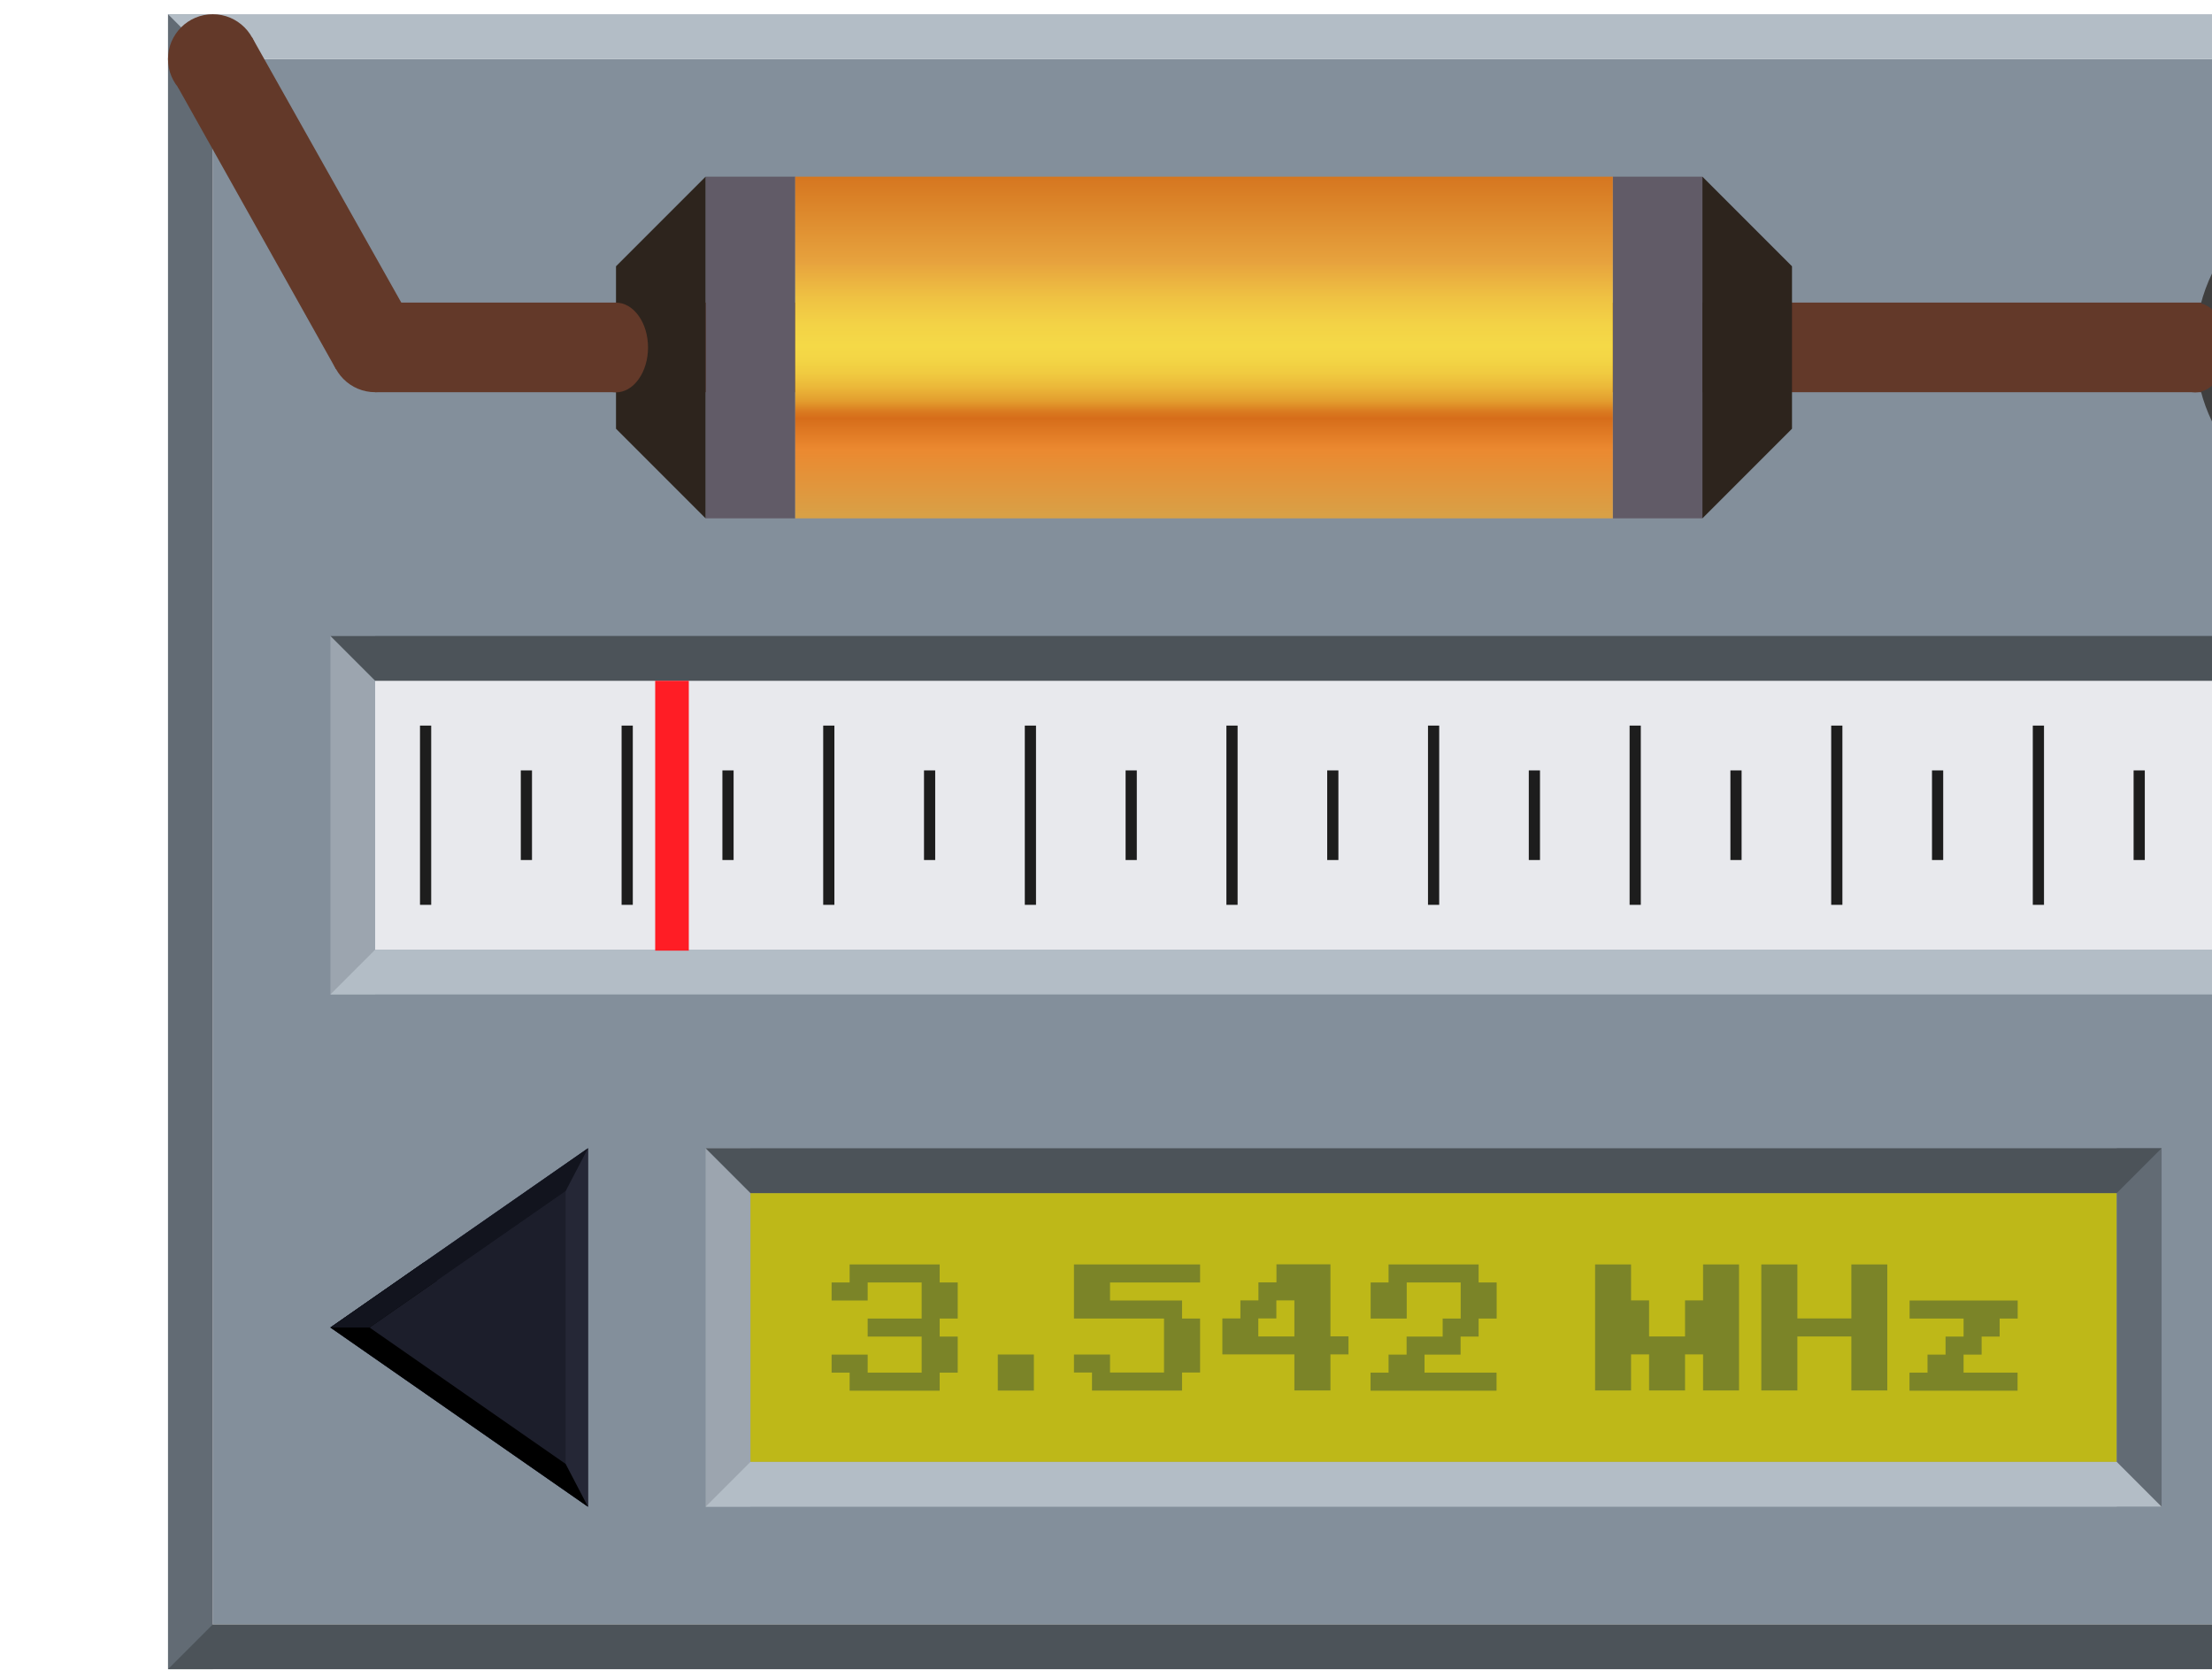
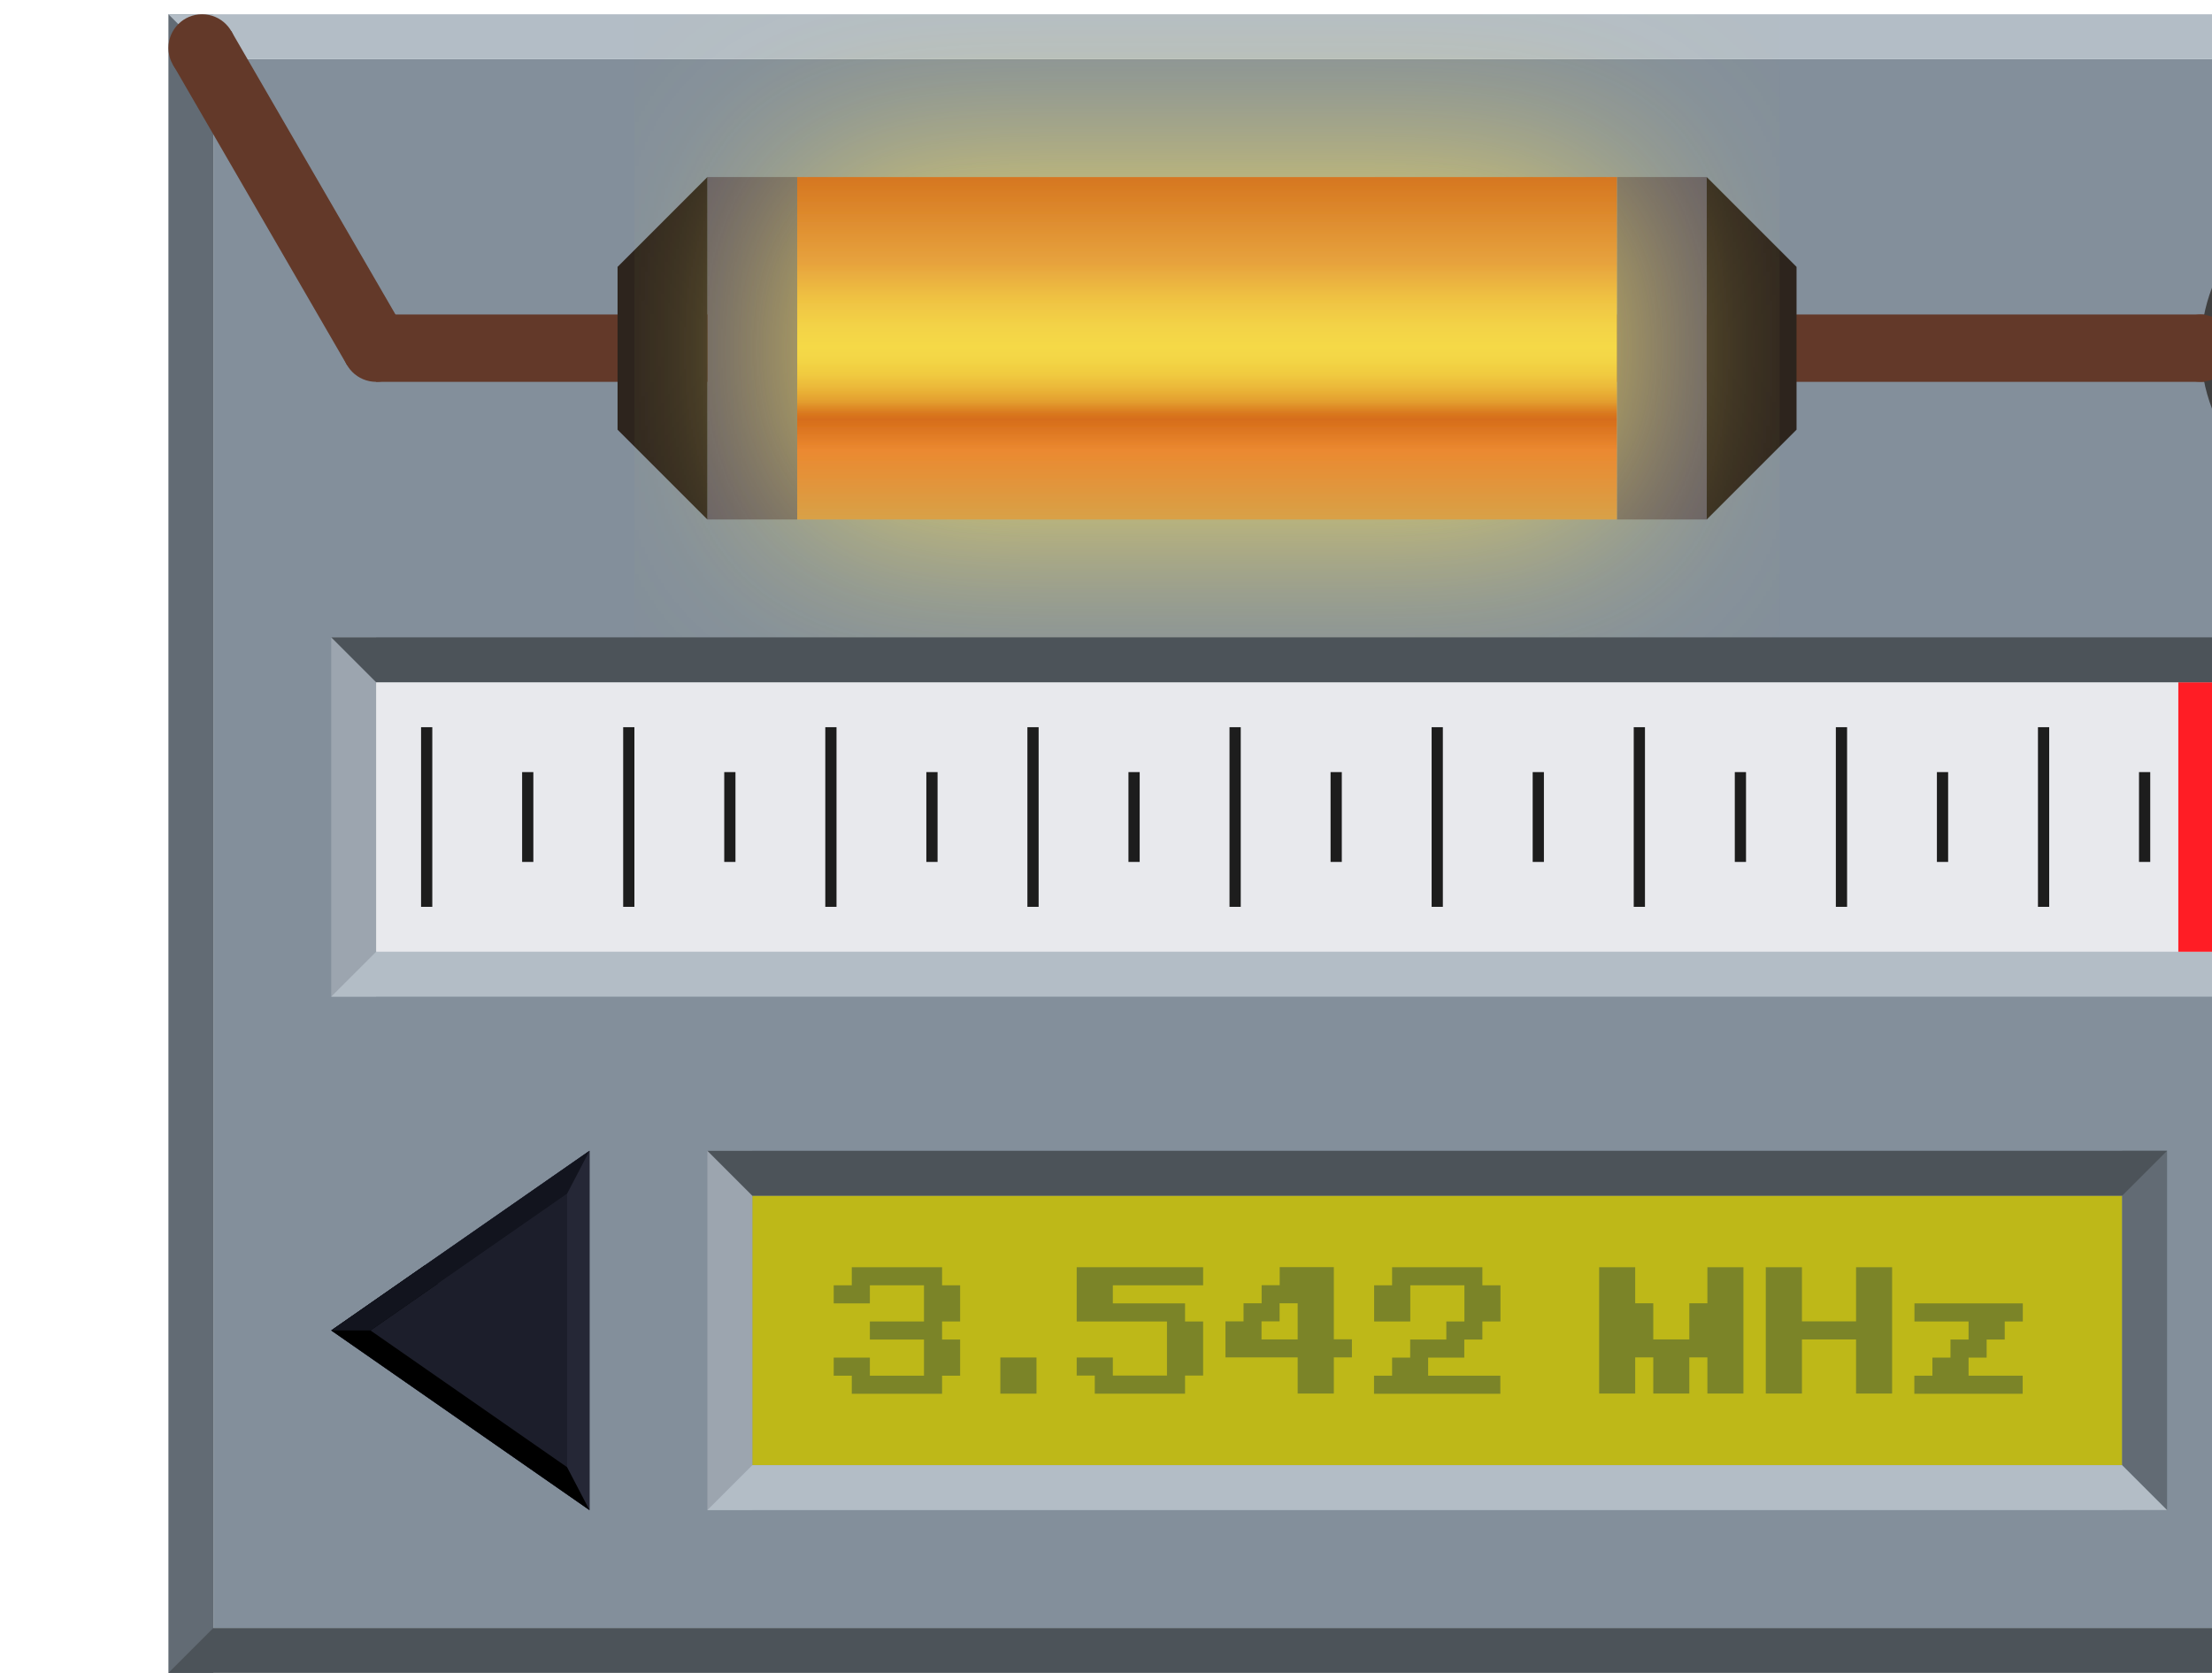
- <svg xmlns="http://www.w3.org/2000/svg" id="Ebene_2" data-name="Ebene 2" viewBox="0 0 197.5 149">
+ <svg xmlns="http://www.w3.org/2000/svg" id="Ebene_2" data-name="Ebene 2" viewBox="0 0 197 149">
  <defs>
    <clipPath id="clippath">
-       <rect id="Exportfläche" width="197.5" height="149" fill="none" />
+       <rect x="56.5" y="1.27" width="102" height="59.5" fill="none" />
    </clipPath>
    <linearGradient id="Unbenannter_Verlauf_41" data-name="Unbenannter Verlauf 41" x1="107.5" y1="15.56" x2="107.5" y2="46.24" gradientUnits="userSpaceOnUse">
      <stop offset="0" stop-color="#d5751f" />
      <stop offset=".26" stop-color="#e7a33e" />
      <stop offset=".27" stop-color="#e8a73e" />
      <stop offset=".36" stop-color="#efc243" />
      <stop offset=".44" stop-color="#f3d346" />
      <stop offset=".5" stop-color="#f5d947" />
      <stop offset=".54" stop-color="#f3d545" />
      <stop offset=".58" stop-color="#f0ca40" />
      <stop offset=".62" stop-color="#ebb739" />
      <stop offset=".66" stop-color="#e39d2e" />
      <stop offset=".69" stop-color="#da7b20" />
      <stop offset=".71" stop-color="#d66d1a" />
      <stop offset=".8" stop-color="#eb8930" />
      <stop offset="1" stop-color="#d8a147" />
    </linearGradient>
+     <filter id="outer-glow-1" x="44" y="-12" width="127" height="86" filterUnits="userSpaceOnUse">
+       <feOffset dx="0" dy="0" />
+       <feGaussianBlur result="blur" stdDeviation="9" />
+       <feFlood flood-color="#ebd660" flood-opacity="1" />
+       <feComposite in2="blur" operator="in" />
+       <feComposite in="SourceGraphic" />
+     </filter>
  </defs>
  <g id="Seite_25" data-name="Seite 25">
    <g id="_3542" data-name="3542">
-       <g clip-path="url(#clippath)">
-         <path id="Modul" d="M19,5.27v139.73h218V5.27H19ZM222.5,84.77H33.5v-24h189v24Z" fill="#838f9b" />
-         <g id="Rahmen_Modul" data-name="Rahmen Modul">
-           <rect id="Exportfläche-2" data-name="Exportfläche" x="15" y="1.27" width="4" height="147.73" fill="#626b74" />
-           <polygon points="241 1.27 15 1.27 19 5.27 237 5.27 241 1.27" fill="#b3bdc6" />
-           <polygon points="237 145 19 145 15 149 241 149 237 145" fill="#4c5359" />
+       <rect id="Exportfläche" width="197" height="149" fill="none" />
+       <polygon id="Modul" points="197 84.77 33.5 84.77 33.5 60.77 197 60.77 197 5.27 19 5.27 19 145 197 145 197 84.77" fill="#838f9b" />
+       <g id="Rahmen_Modul" data-name="Rahmen Modul">
+         <rect id="Links" x="15" y="1.27" width="4" height="147.73" fill="#626b74" />
+         <polygon id="Unten" points="19 145 15 149 197 149 197 145 19 145" fill="#4c5359" />
+         <polygon id="Oben" points="197 1.27 15 1.27 19 5.27 197 5.27 197 1.27" fill="#b3bdc6" />
+       </g>
+       <g id="Pfeil_Links" data-name="Pfeil Links">
+         <polygon points="29.5 118.5 52.5 134.5 52.5 102.5 29.5 118.5" fill="#1c1e2b" />
+         <path d="M50.5,106.33v24.34s-17.5-12.17-17.5-12.17l17.5-12.17M52.5,102.5l-23,16,23,16v-32h0Z" fill="#252736" />
+         <polygon points="33 118.5 39.01 114.32 37.86 112.68 29.5 118.5 52.5 134.5 50.5 130.67 33 118.5" />
+         <polygon points="33 118.5 50.5 106.33 52.5 102.5 29.5 118.5 33 118.5" fill="#12141e" />
+       </g>
+       <g id="Display">
+         <rect id="Display-2" data-name="Display" x="67" y="106.5" width="122" height="24" fill="#beb818" />
+         <g>
+           <rect x="69" y="106.5" width="118" height="24" fill="none" />
+           <path d="M74.25,114.48h1.61v-1.61h8.04v1.61h1.61v3.22h-1.61v1.61h1.61v3.22h-1.61v1.61h-8.04v-1.61h-1.61v-1.61h3.22v1.61h4.82v-3.22h-4.82v-1.61h4.82v-3.22h-4.82v1.61h-3.22v-1.61Z" fill="#7b8428" />
+           <path d="M89.09,120.91h3.22v3.22h-3.22v-3.22Z" fill="#7b8428" />
+           <path d="M95.9,112.87h11.25v1.61h-8.04v1.61h6.43v1.61h1.61v4.82h-1.61v1.61h-8.04v-1.61h-1.61v-1.61h3.22v1.61h4.82v-4.82h-8.04v-4.82Z" fill="#7b8428" />
+           <path d="M109.14,117.69h1.61v-1.61h1.61v-1.61h1.61v-1.61h4.82v6.43h1.61v1.61h-1.61v3.22h-3.22v-3.22h-6.43v-3.21ZM112.35,117.69v1.61h3.22v-3.22h-1.61v1.61h-1.61Z" fill="#7b8428" />
+           <path d="M122.37,114.48h1.61v-1.61h8.04v1.61h1.61v3.22h-1.61v1.61h-1.61v1.61h-3.22v1.61h6.43v1.61h-11.25v-1.61h1.61v-1.61h1.61v-1.61h3.22v-1.61h1.61v-3.22h-4.82v3.22h-3.22v-3.22Z" fill="#7b8428" />
+           <path d="M142.42,112.87h3.21v3.21h1.61v3.22h3.21v-3.22h1.61v-3.21h3.21v11.25h-3.21v-3.22h-1.61v3.22h-3.21v-3.22h-1.61v3.22h-3.21v-11.25Z" fill="#7b8428" />
+           <path d="M157.26,112.87h3.22v4.82h4.82v-4.82h3.21v11.25h-3.21v-4.82h-4.82v4.82h-3.22v-11.25Z" fill="#7b8428" />
+           <path d="M170.5,116.09h9.65v1.61h-1.61v1.61h-1.61v1.61h-1.61v1.61h4.82v1.61h-9.65v-1.61h1.61v-1.61h1.61v-1.61h1.61v-1.61h-4.82v-1.61Z" fill="#7b8428" />
        </g>
-         <g id="Pfeil_Links" data-name="Pfeil Links">
-           <polygon points="29.5 118.5 52.5 134.5 52.5 102.5 29.5 118.5" fill="#1c1e2b" />
-           <path d="M50.5,106.33v24.34s-17.5-12.17-17.5-12.17l17.5-12.17M52.5,102.5l-23,16,23,16v-32h0Z" fill="#252736" />
-           <polygon points="33 118.5 39.01 114.32 37.86 112.68 29.5 118.5 52.5 134.5 50.5 130.67 33 118.5" />
-           <polygon points="33 118.5 50.5 106.33 52.5 102.5 29.5 118.5 33 118.5" fill="#12141e" />
+         <g id="Kante_Display" data-name="Kante Display">
+           <rect x="63" y="102.5" width="4" height="32" fill="#9ca5af" />
+           <rect x="189" y="102.5" width="4" height="32" fill="#626b74" />
+           <polygon points="193 134.5 63 134.5 67 130.5 189 130.5 193 134.5" fill="#b3bdc6" />
+           <polygon points="189 106.5 67 106.5 63 102.5 193 102.5 189 106.5" fill="#4c5359" />
        </g>
-         <g id="Display">
-           <rect id="Display-2" data-name="Display" x="67" y="106.5" width="122" height="24" fill="#beb818" />
-           <g>
-             <rect x="69" y="106.5" width="118" height="24" fill="none" />
-             <path d="M74.25,114.48h1.61v-1.61h8.04v1.61h1.61v3.22h-1.61v1.61h1.61v3.22h-1.61v1.61h-8.04v-1.61h-1.61v-1.61h3.22v1.61h4.82v-3.22h-4.82v-1.61h4.82v-3.22h-4.82v1.61h-3.22v-1.61Z" fill="#7b8428" />
-             <path d="M89.09,120.91h3.22v3.22h-3.22v-3.22Z" fill="#7b8428" />
-             <path d="M95.9,112.87h11.25v1.61h-8.04v1.61h6.43v1.61h1.61v4.82h-1.61v1.61h-8.04v-1.61h-1.61v-1.61h3.22v1.61h4.82v-4.82h-8.04v-4.82Z" fill="#7b8428" />
-             <path d="M109.14,117.69h1.61v-1.61h1.61v-1.61h1.61v-1.61h4.82v6.43h1.61v1.61h-1.61v3.22h-3.22v-3.22h-6.43v-3.21ZM112.35,117.69v1.61h3.22v-3.22h-1.61v1.61h-1.61Z" fill="#7b8428" />
-             <path d="M122.37,114.48h1.61v-1.61h8.04v1.61h1.61v3.22h-1.61v1.61h-1.61v1.61h-3.22v1.61h6.43v1.61h-11.25v-1.61h1.61v-1.61h1.61v-1.61h3.22v-1.61h1.61v-3.22h-4.82v3.22h-3.22v-3.22Z" fill="#7b8428" />
-             <path d="M142.42,112.87h3.21v3.21h1.61v3.22h3.21v-3.22h1.61v-3.21h3.21v11.25h-3.21v-3.22h-1.61v3.22h-3.21v-3.22h-1.61v3.22h-3.21v-11.25Z" fill="#7b8428" />
-             <path d="M157.26,112.87h3.22v4.82h4.82v-4.82h3.21v11.25h-3.21v-4.82h-4.82v4.82h-3.22v-11.25Z" fill="#7b8428" />
-             <path d="M170.5,116.09h9.65v1.61h-1.61v1.61h-1.61v1.61h-1.61v1.61h4.82v1.61h-9.65v-1.61h1.61v-1.61h1.61v-1.61h1.61v-1.61h-4.82v-1.61Z" fill="#7b8428" />
-           </g>
-           <g id="Kante_Display" data-name="Kante Display">
-             <rect x="63" y="102.5" width="4" height="32" fill="#9ca5af" />
-             <rect x="189" y="102.5" width="4" height="32" fill="#626b74" />
-             <polygon points="193 134.5 63 134.5 67 130.5 189 130.5 193 134.5" fill="#b3bdc6" />
-             <polygon points="189 106.5 67 106.5 63 102.5 193 102.5 189 106.5" fill="#4c5359" />
-           </g>
+       </g>
+       <g id="Skala">
+         <rect x="33.5" y="60.77" width="163.5" height="24" fill="#e8e9ed" />
+         <rect x="29.5" y="56.77" width="4" height="32" fill="#9ca5af" />
+         <polygon points="197 84.77 33.5 84.77 29.5 88.77 197 88.77 197 84.77" fill="#b3bdc6" />
+         <line x1="38" y1="64.77" x2="38" y2="80.77" fill="none" stroke="#1d1d1d" stroke-miterlimit="10" />
+         <line x1="47" y1="68.77" x2="47" y2="76.77" fill="none" stroke="#1d1d1d" stroke-miterlimit="10" />
+         <line x1="56" y1="64.77" x2="56" y2="80.77" fill="none" stroke="#1d1d1d" stroke-miterlimit="10" />
+         <line x1="65" y1="68.77" x2="65" y2="76.77" fill="none" stroke="#1d1d1d" stroke-miterlimit="10" />
+         <line x1="74" y1="64.77" x2="74" y2="80.77" fill="none" stroke="#1d1d1d" stroke-miterlimit="10" />
+         <line x1="83" y1="68.77" x2="83" y2="76.77" fill="none" stroke="#1d1d1d" stroke-miterlimit="10" />
+         <line x1="92" y1="64.77" x2="92" y2="80.77" fill="none" stroke="#1d1d1d" stroke-miterlimit="10" />
+         <line x1="101" y1="68.77" x2="101" y2="76.77" fill="none" stroke="#1d1d1d" stroke-miterlimit="10" />
+         <line x1="110" y1="64.77" x2="110" y2="80.77" fill="none" stroke="#1d1d1d" stroke-miterlimit="10" />
+         <line x1="119" y1="68.77" x2="119" y2="76.77" fill="none" stroke="#1d1d1d" stroke-miterlimit="10" />
+         <line x1="128" y1="64.77" x2="128" y2="80.77" fill="none" stroke="#1d1d1d" stroke-miterlimit="10" />
+         <line x1="137" y1="68.77" x2="137" y2="76.77" fill="none" stroke="#1d1d1d" stroke-miterlimit="10" />
+         <line x1="146" y1="64.77" x2="146" y2="80.77" fill="none" stroke="#1d1d1d" stroke-miterlimit="10" />
+         <line x1="155" y1="68.77" x2="155" y2="76.77" fill="none" stroke="#1d1d1d" stroke-miterlimit="10" />
+         <line x1="164" y1="64.77" x2="164" y2="80.77" fill="none" stroke="#1d1d1d" stroke-miterlimit="10" />
+         <line x1="173" y1="68.77" x2="173" y2="76.77" fill="none" stroke="#1d1d1d" stroke-miterlimit="10" />
+         <line x1="182" y1="64.77" x2="182" y2="80.77" fill="none" stroke="#1d1d1d" stroke-miterlimit="10" />
+         <line x1="191" y1="68.77" x2="191" y2="76.77" fill="none" stroke="#1d1d1d" stroke-miterlimit="10" />
+       </g>
+       <g id="Widerstand">
+         <rect x="33.5" y="28.01" width="163.5" height="6" fill="#633929" />
+         <rect x="63" y="15.77" width="8" height="30.5" fill="#615b67" />
+         <polygon points="63 46.27 55 38.27 55 23.77 63 15.77 63 46.27" fill="#2d241d" />
+         <rect x="144" y="15.77" width="8" height="30.5" fill="#615b67" />
+         <polygon points="152 46.27 160 38.27 160 23.77 152 15.77 152 46.27" fill="#2d241d" />
+         <g clip-path="url(#clippath)">
+           <rect x="71" y="15.77" width="73" height="30.5" fill="url(#Unbenannter_Verlauf_41)" filter="url(#outer-glow-1)" />
        </g>
-         <g id="Skala">
-           <rect x="29.5" y="56.77" width="4" height="32" fill="#9ca5af" />
-           <polygon points="226.5 88.77 29.5 88.77 33.5 84.77 222.5 84.77 226.5 88.77" fill="#b3bdc6" />
-           <rect x="33.5" y="60.77" width="189" height="24" fill="#e8e9ed" />
-           <line x1="38" y1="64.77" x2="38" y2="80.77" fill="none" stroke="#1d1d1d" stroke-miterlimit="10" />
-           <line x1="47" y1="68.77" x2="47" y2="76.77" fill="none" stroke="#1d1d1d" stroke-miterlimit="10" />
-           <line x1="56" y1="64.77" x2="56" y2="80.77" fill="none" stroke="#1d1d1d" stroke-miterlimit="10" />
-           <line x1="65" y1="68.77" x2="65" y2="76.77" fill="none" stroke="#1d1d1d" stroke-miterlimit="10" />
-           <line x1="74" y1="64.77" x2="74" y2="80.77" fill="none" stroke="#1d1d1d" stroke-miterlimit="10" />
-           <line x1="83" y1="68.77" x2="83" y2="76.77" fill="none" stroke="#1d1d1d" stroke-miterlimit="10" />
-           <line x1="92" y1="64.77" x2="92" y2="80.77" fill="none" stroke="#1d1d1d" stroke-miterlimit="10" />
-           <line x1="101" y1="68.77" x2="101" y2="76.77" fill="none" stroke="#1d1d1d" stroke-miterlimit="10" />
-           <line x1="110" y1="64.77" x2="110" y2="80.77" fill="none" stroke="#1d1d1d" stroke-miterlimit="10" />
-           <line x1="119" y1="68.77" x2="119" y2="76.77" fill="none" stroke="#1d1d1d" stroke-miterlimit="10" />
-           <line x1="128" y1="64.77" x2="128" y2="80.77" fill="none" stroke="#1d1d1d" stroke-miterlimit="10" />
-           <line x1="137" y1="68.77" x2="137" y2="76.77" fill="none" stroke="#1d1d1d" stroke-miterlimit="10" />
-           <line x1="146" y1="64.77" x2="146" y2="80.77" fill="none" stroke="#1d1d1d" stroke-miterlimit="10" />
-           <line x1="155" y1="68.77" x2="155" y2="76.77" fill="none" stroke="#1d1d1d" stroke-miterlimit="10" />
-           <line x1="164" y1="64.77" x2="164" y2="80.77" fill="none" stroke="#1d1d1d" stroke-miterlimit="10" />
-           <line x1="173" y1="68.77" x2="173" y2="76.77" fill="none" stroke="#1d1d1d" stroke-miterlimit="10" />
-           <line x1="182" y1="64.77" x2="182" y2="80.77" fill="none" stroke="#1d1d1d" stroke-miterlimit="10" />
-           <line x1="191" y1="68.77" x2="191" y2="76.77" fill="none" stroke="#1d1d1d" stroke-miterlimit="10" />
-         </g>
-         <g id="Widerstand">
-           <rect x="33.5" y="27.01" width="167.21" height="8" fill="#633929" />
-           <rect x="63" y="15.77" width="8" height="30.5" fill="#615b67" />
-           <polygon points="63 46.27 55 38.27 55 23.77 63 15.77 63 46.27" fill="#2d241d" />
-           <rect x="144" y="15.77" width="8" height="30.5" fill="#615b67" />
-           <polygon points="152 46.27 160 38.27 160 23.77 152 15.77 152 46.27" fill="#2d241d" />
-           <rect x="71" y="15.77" width="73" height="30.5" fill="url(#Unbenannter_Verlauf_41)" />
-           <circle cx="33.5" cy="31.01" r="4" fill="#633929" />
-           <circle cx="19" cy="5.27" r="4" fill="#633929" />
-           <polygon points="29.99 32.94 15.86 7.74 22.49 3.31 37.1 29.27 29.99 32.94" fill="#633929" />
-           <path d="M57.02,28.19c1.12,1.56,1.12,4.09,0,5.66s-2.93,1.56-4.04,0-1.12-4.09,0-5.66,2.93-1.56,4.04,0Z" fill="#633929" />
-         </g>
-         <g id="LED_Weiss" data-name="LED Weiss">
-           <circle id="Aussen" cx="211.25" cy="31.02" r="15.25" fill="#3f3f3f" />
-         </g>
-         <path d="M198.02,28.19c1.12,1.56,1.12,4.09,0,5.66s-2.93,1.56-4.04,0-1.12-4.09,0-5.66,2.93-1.56,4.04,0Z" fill="#633929" />
-         <polygon points="222.5 60.77 33.5 60.77 29.5 56.77 226.5 56.77 222.5 60.77" fill="#4c5359" />
-         <line x1="60" y1="60.77" x2="60" y2="84.86" fill="none" stroke="#ff1d25" stroke-miterlimit="10" stroke-width="3" />
+         <circle cx="33.5" cy="31.01" r="3" fill="#633929" />
+         <circle cx="18" cy="4.27" r="3" fill="#633929" />
+         <polygon points="30.93 32.56 15.41 5.77 20.59 2.76 36.16 29.63 30.93 32.56" fill="#633929" />
      </g>
+       <path d="M197,25.62c-.64,1.68-1,3.49-1,5.39s.36,3.71,1,5.39v-10.79Z" fill="#3f3f3f" />
+       <path d="M197,28.21c-1.02-.4-2.2-.18-3.02.68-1.12,1.17-1.12,3.07,0,4.24.82.86,2,1.08,3.02.68v-5.61Z" fill="#633929" />
+       <rect x="194" y="60.77" width="3" height="24" fill="#ff1d25" />
+       <polygon points="197 56.77 29.5 56.77 33.5 60.77 197 60.77 197 56.77" fill="#4c5359" />
    </g>
  </g>
</svg>
